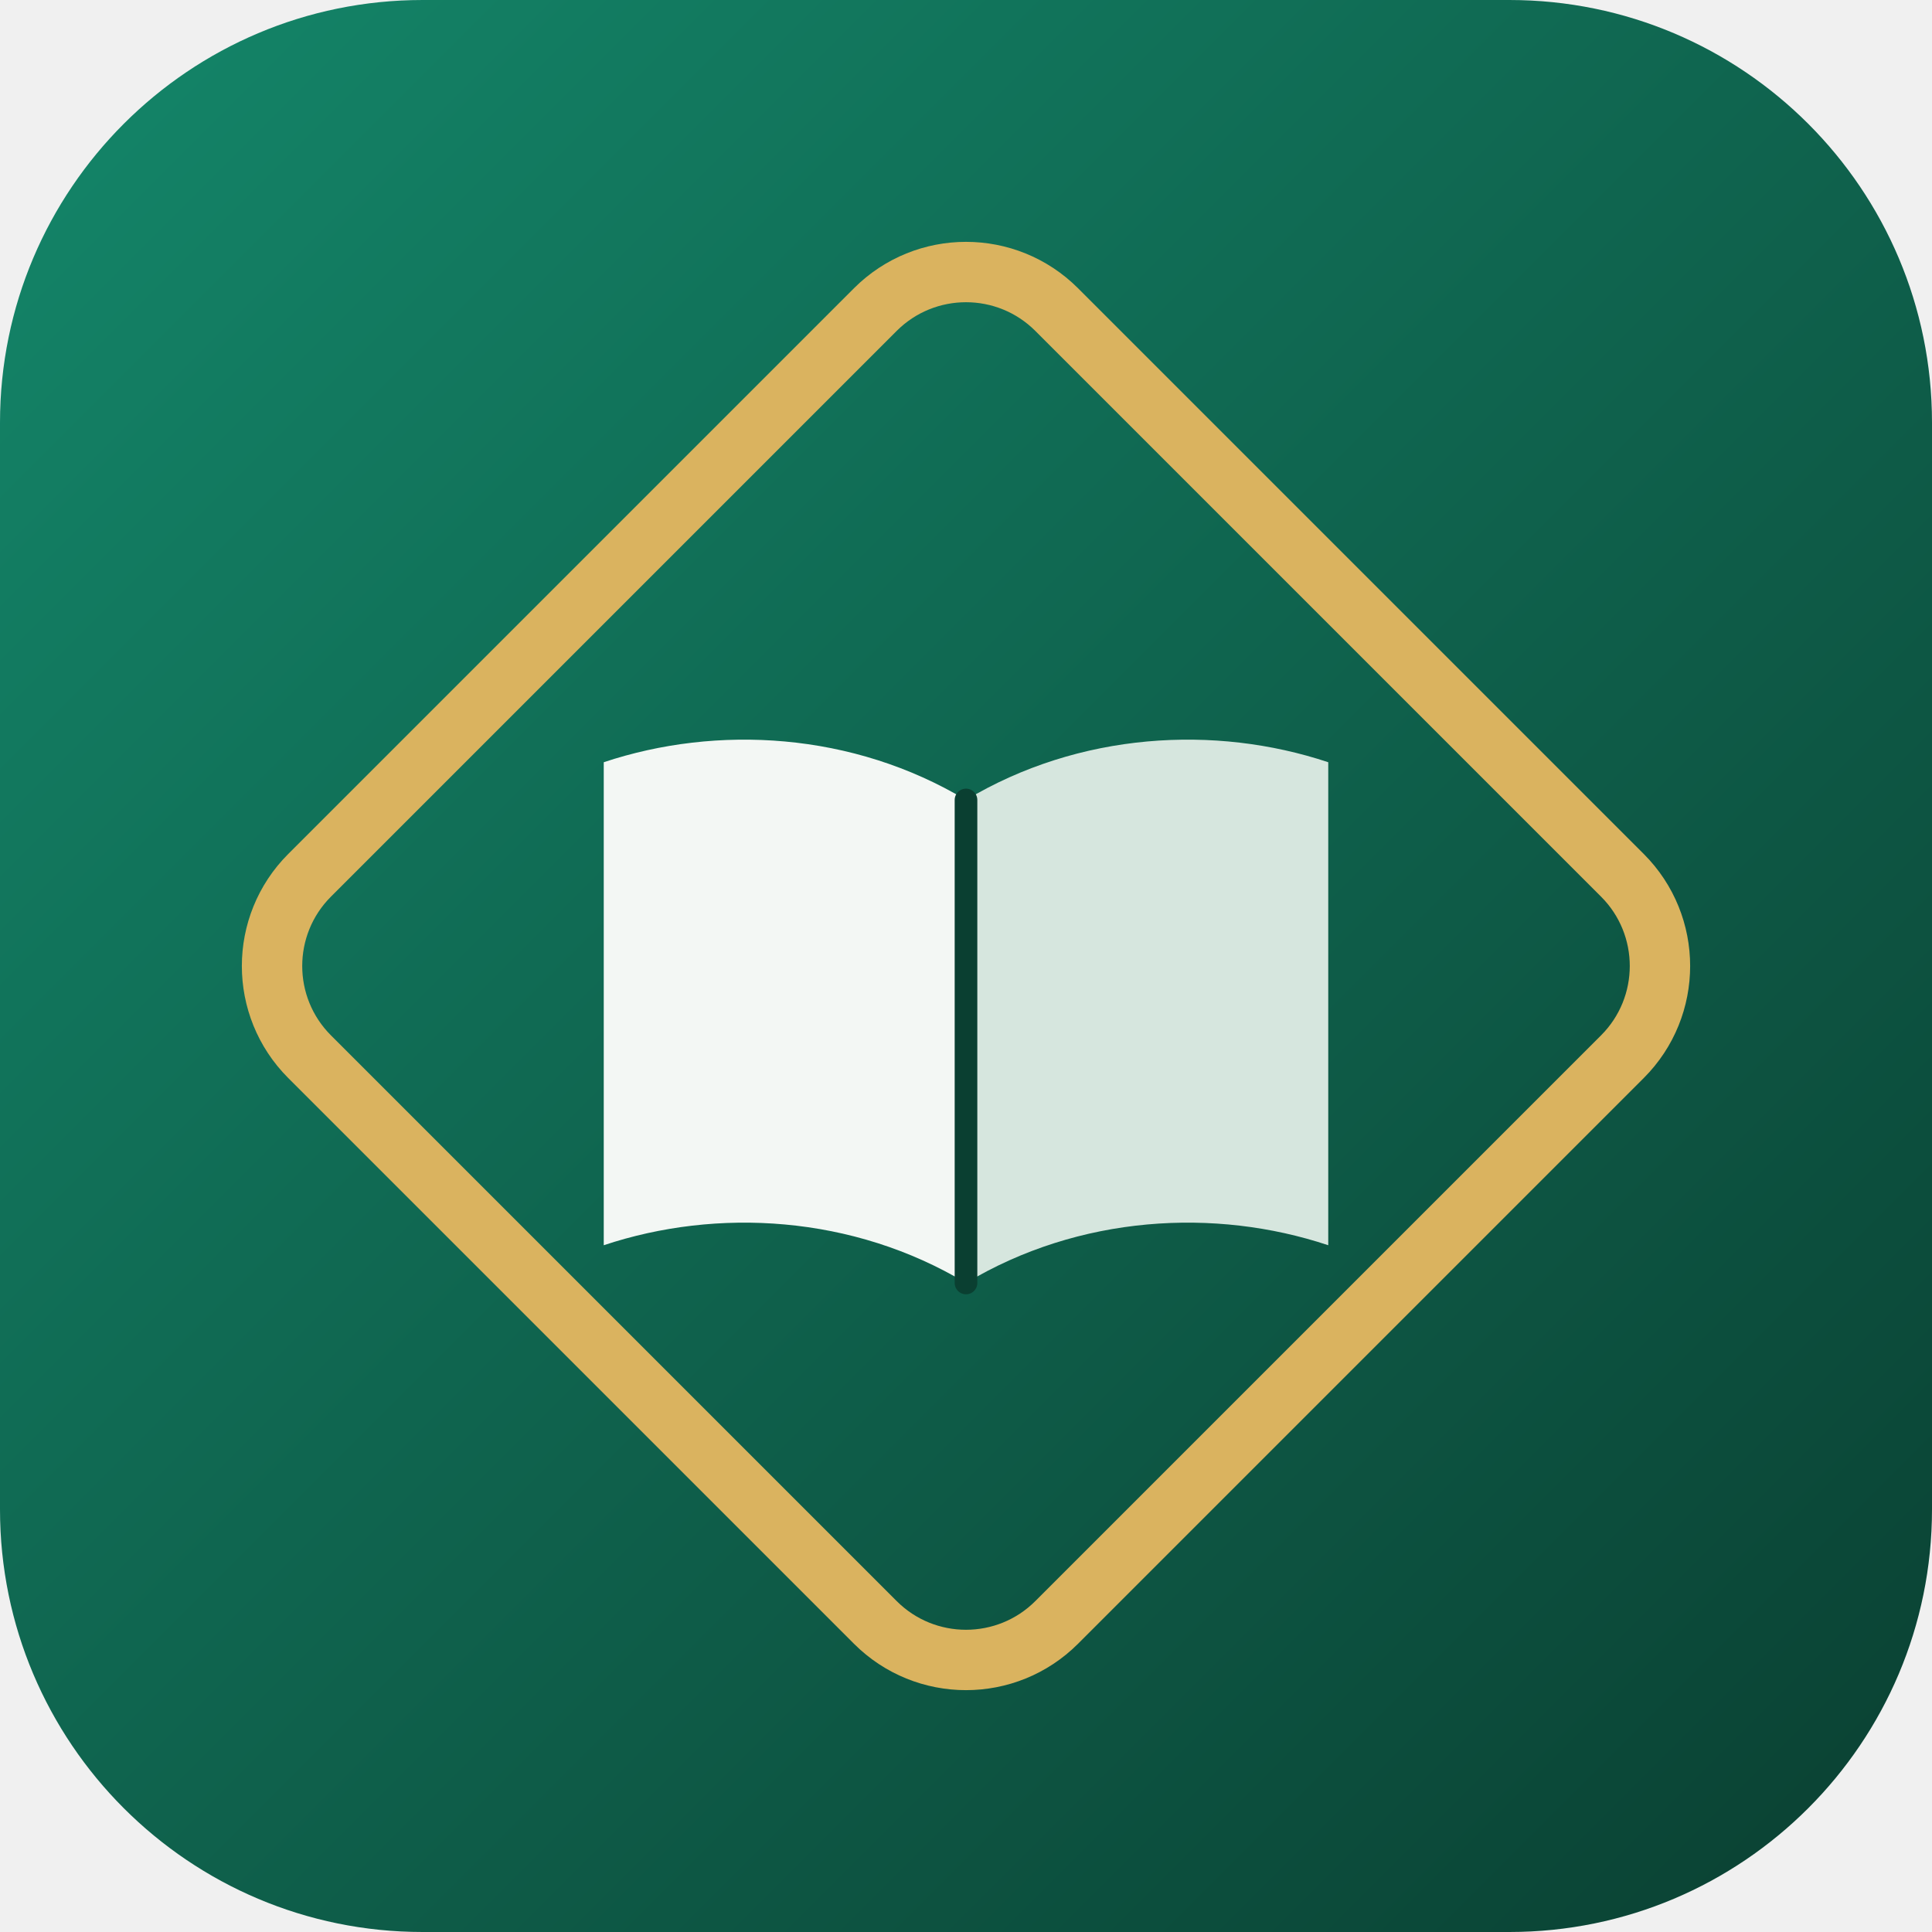
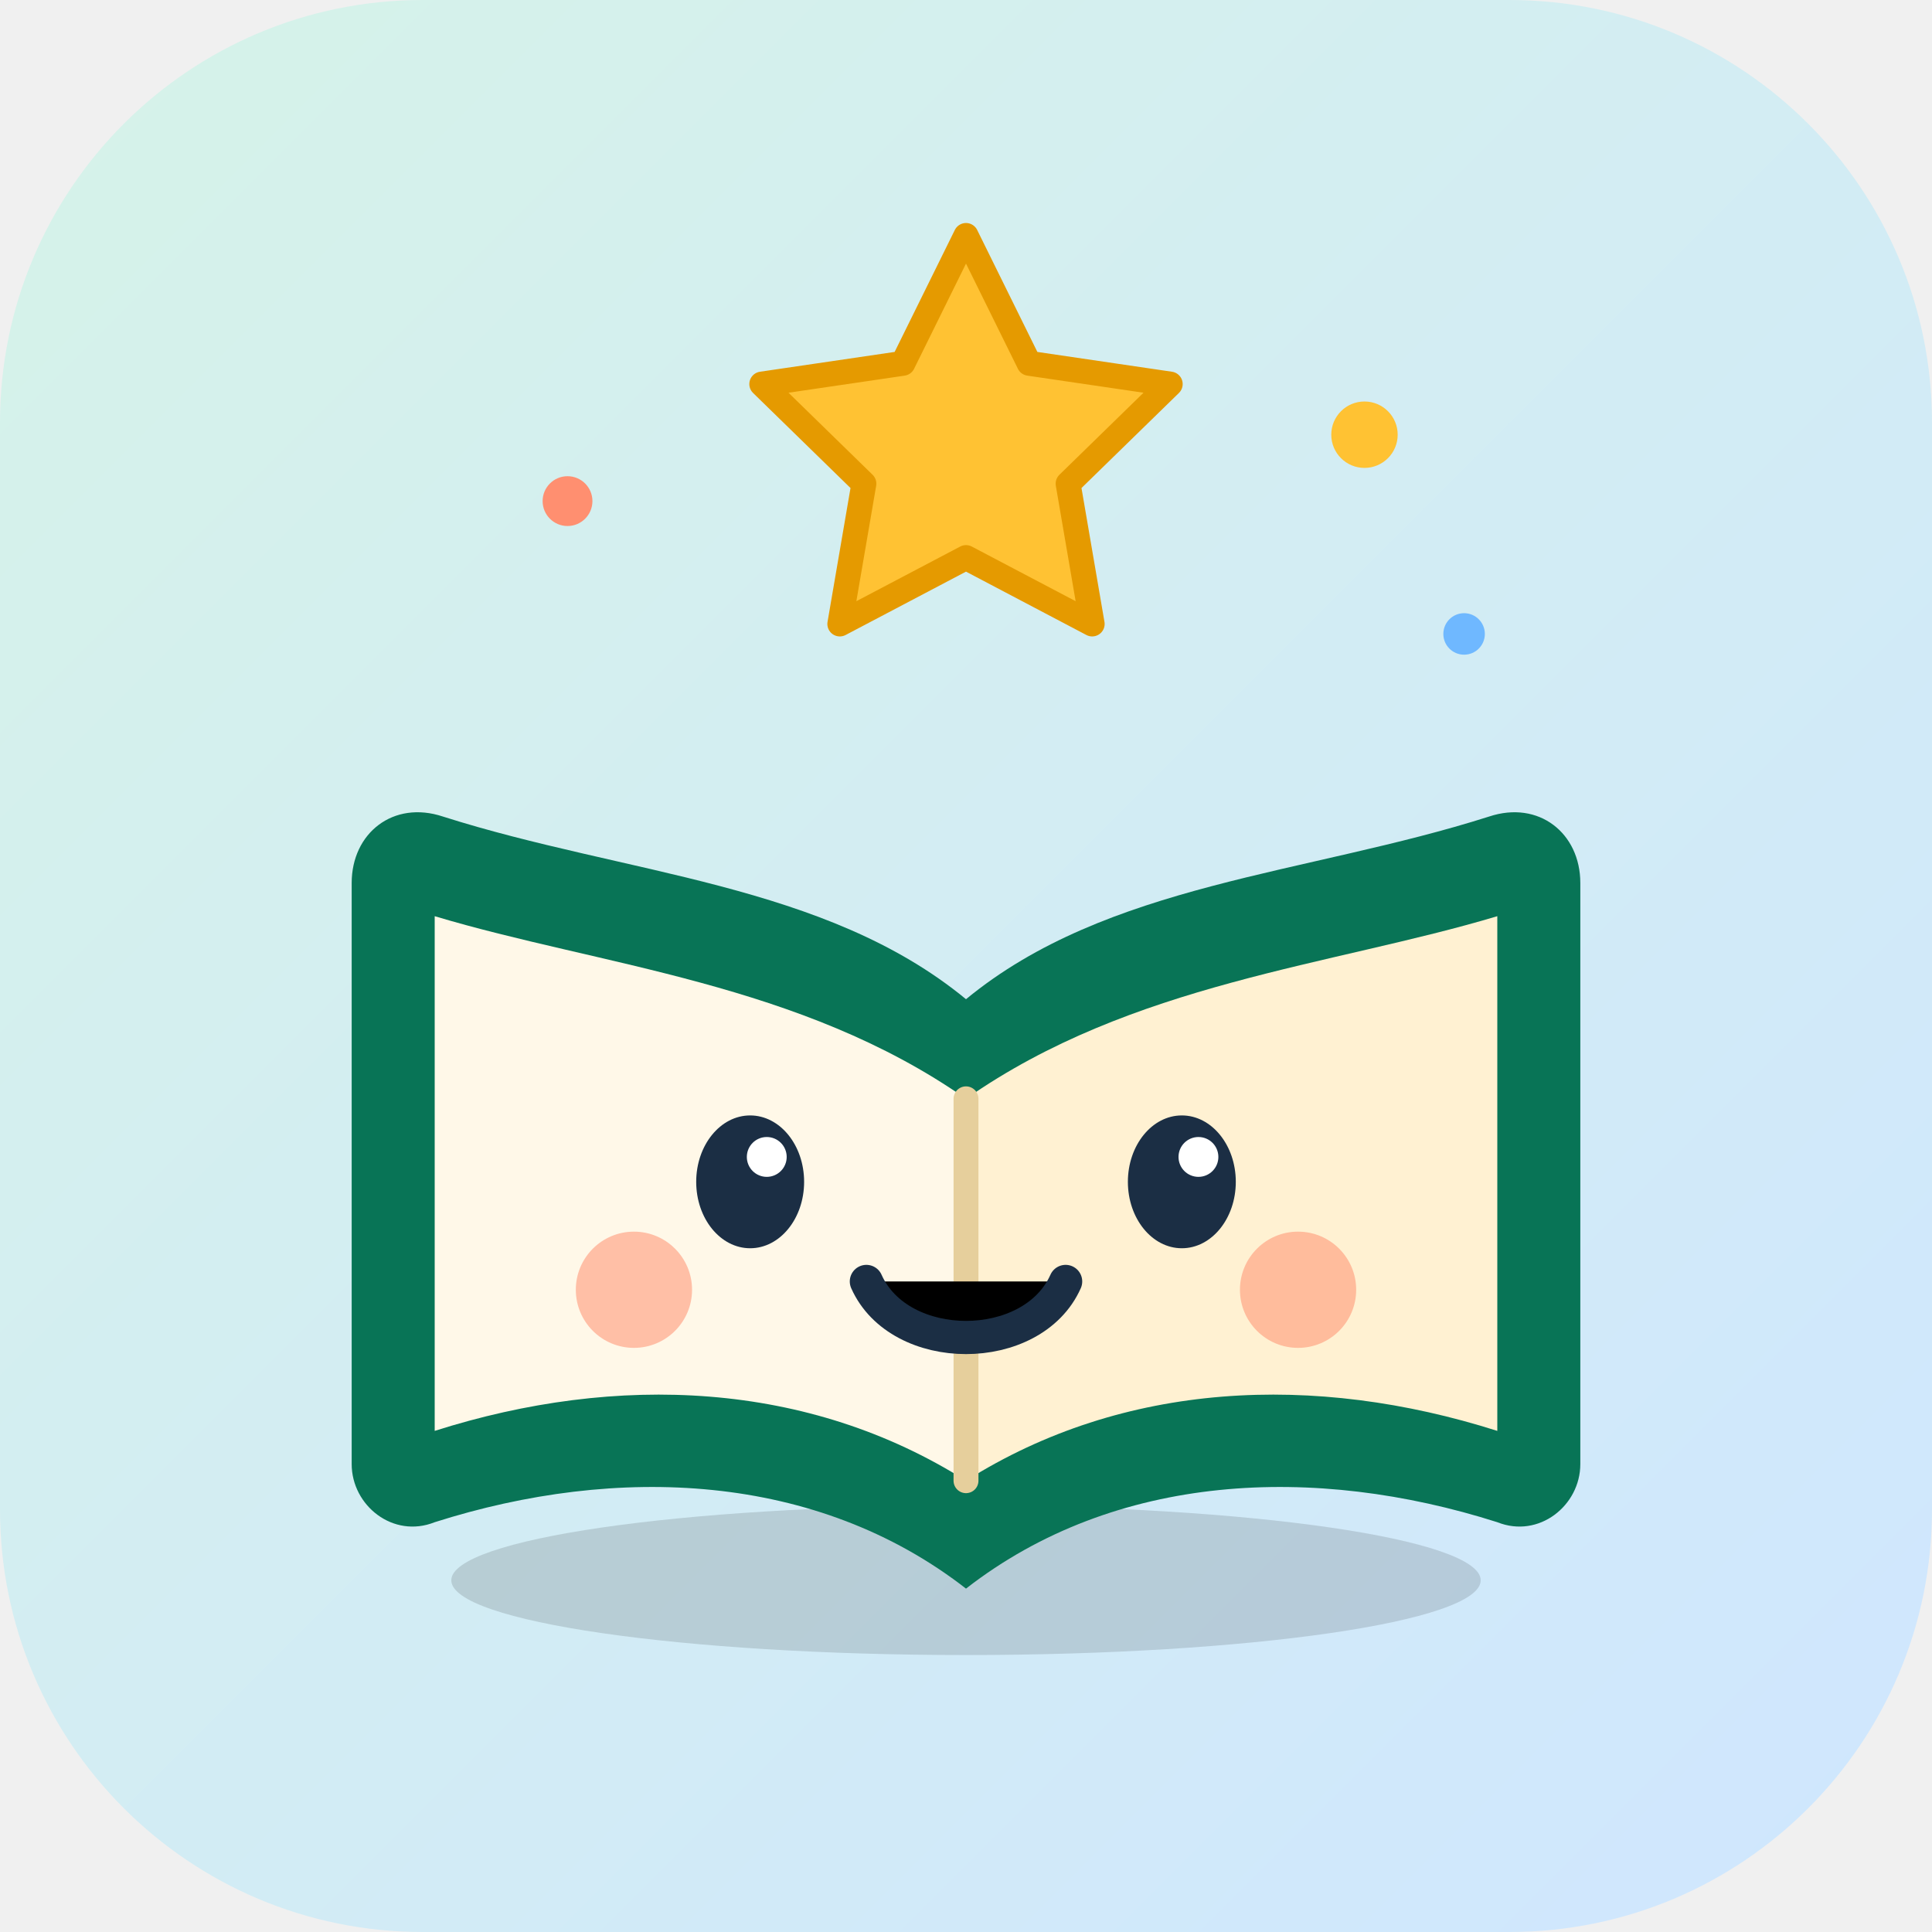
<svg xmlns="http://www.w3.org/2000/svg" viewBox="0 0 512 512" width="512" height="512">
  <defs>
    <linearGradient id="g" x1="0" y1="0" x2="1" y2="1">
-       <stop offset="0" stop-color="#14876a" />
-       <stop offset="1" stop-color="#0a3f31" />
+       <stop offset="0" stop-color="#d6f3e8" />
+       <stop offset="1" stop-color="#cfe6ff" />
    </linearGradient>
  </defs>
  <rect width="512" height="512" rx="112" fill="url(#g)" />
-   <g transform="translate(256 256) scale(1) translate(-256 -256)">
-     <rect x="116" y="116" width="280" height="280" rx="34" transform="rotate(45 256 256)" fill="none" stroke="#dab35f" stroke-width="16" />
-     <path d="M256 212c-30-18-66-20-96-10v128c30-10 66-8 96 10z" fill="#f3f7f4" />
-     <path d="M256 212c30-18 66-20 96-10v128c-30-10-66-8-96 10z" fill="#d6e6de" />
-     <path d="M256 212v128" stroke="#0a3f31" stroke-width="6" stroke-linecap="round" />
+   <g transform="translate(256 256) scale(2.2) translate(-100 -102)">
+     <ellipse cx="100" cy="176" rx="62" ry="9" fill="#000" opacity=".13" />
+     <path d="M100 14l7.6 15.4 17 2.5-12.3 12 2.9 16.9L100 52.8l-15.2 8 2.9-16.9-12.3-12 17-2.5z" fill="#ffc233" stroke="#e59a00" stroke-width="3" stroke-linejoin="round" />
+     <circle cx="148" cy="38" r="4" fill="#ffc233" />
+     <circle cx="52" cy="46" r="3" fill="#ff8f70" />
+     <circle cx="160" cy="62" r="2.5" fill="#6fb8ff" />
+     <path d="M26 92c0-6 5-10 11-8 22 7 46 8 63 22 17-14 41-15 63-22 6-2 11 2 11 8v70c0 5-5 9-10 7-22-7-46-6-64 8-18-14-42-15-64-8-5 2-10-2-10-7z" fill="#087456" />
+     <path d="M36 96c20 6 44 8 64 22v46c-19-12-42-13-64-6z" fill="#fff8e8" />
+     <path d="M164 96c-20 6-44 8-64 22v46c19-12 42-13 64-6z" fill="#fff1d2" />
+     <path d="M100 118v46" stroke="#e6cf9c" stroke-width="3" stroke-linecap="round" />
+     <ellipse cx="74" cy="128" rx="6.5" ry="8" fill="#1b2e44" />
+     <ellipse cx="126" cy="128" rx="6.5" ry="8" fill="#1b2e44" />
+     <circle cx="76" cy="125" r="2.4" fill="#fff" />
+     <circle cx="128" cy="125" r="2.4" fill="#fff" />
+     <circle cx="60" cy="141" r="7" fill="#ff8f70" opacity=".55" />
+     <circle cx="140" cy="141" r="7" fill="#ff8f70" opacity=".55" />
+     <path d="M88 140c4 9 20 9 24 0" stroke="#1b2e44" stroke-width="4" stroke-linecap="round" />
  </g>
</svg>
